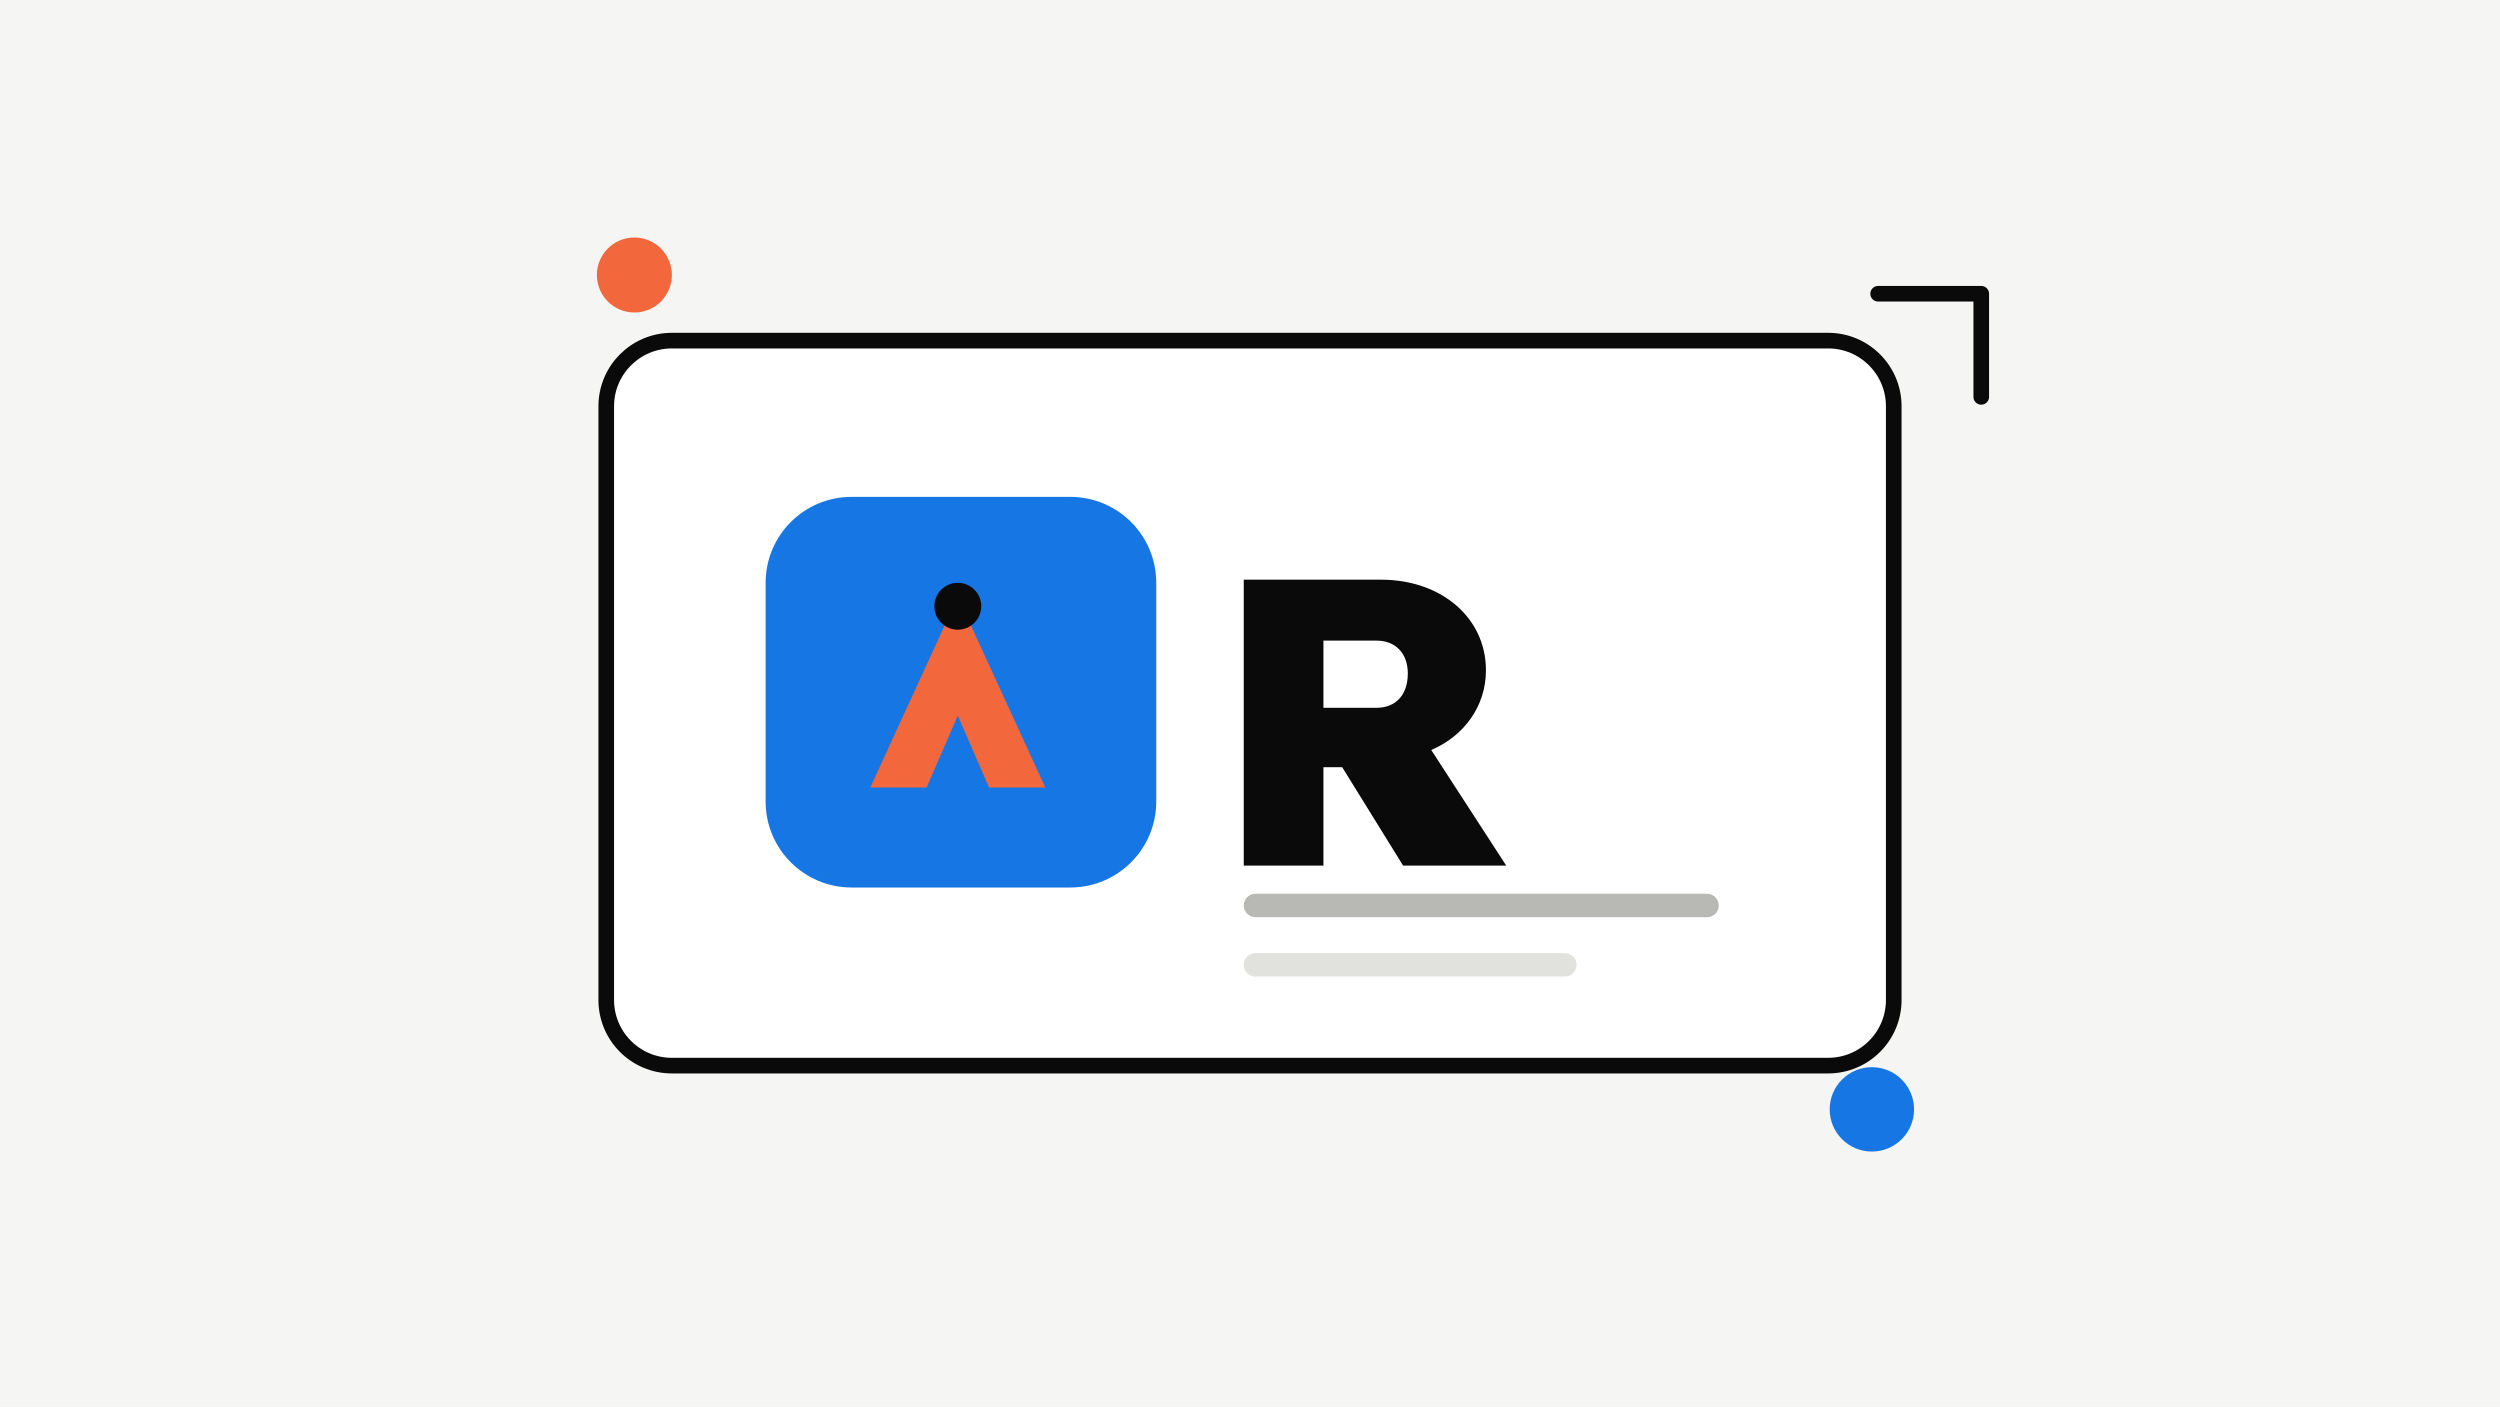
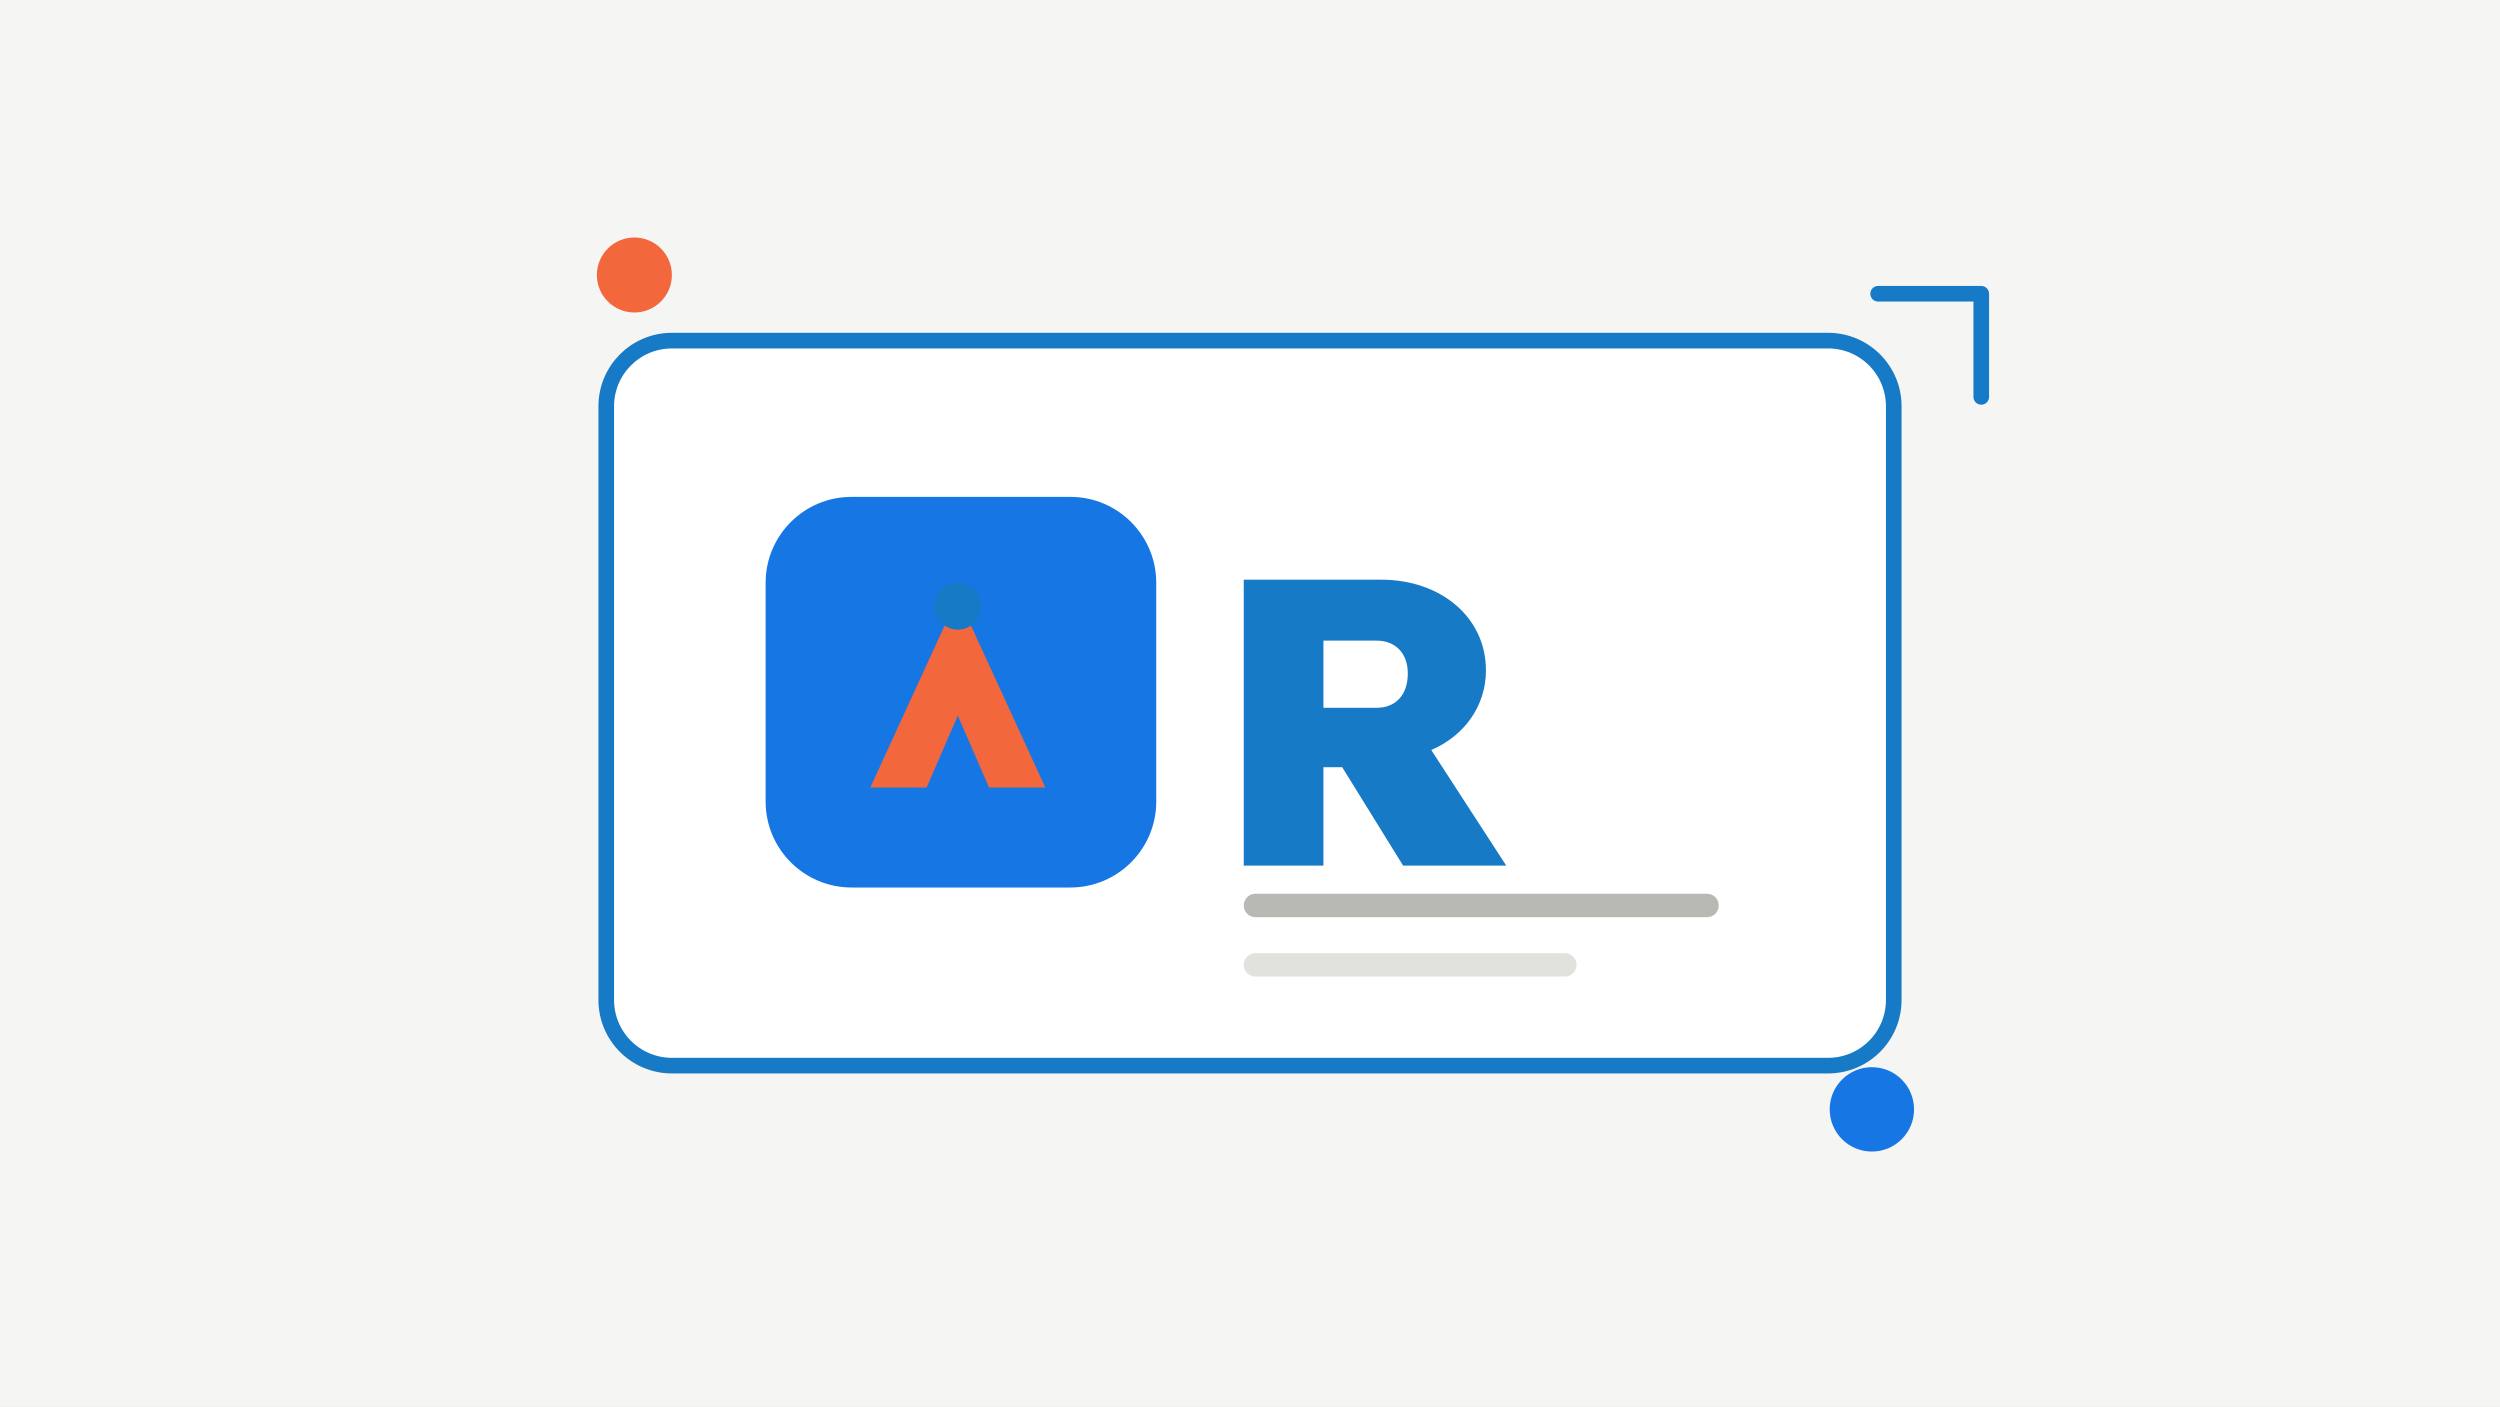
<svg xmlns="http://www.w3.org/2000/svg" width="1600" height="900" viewBox="0 0 1600 900" role="img" aria-labelledby="title desc">
  <rect width="1600" height="900" fill="#F5F5F3" />
-   <rect x="388" y="218" width="824" height="464" rx="42" fill="#FFFFFF" stroke="#0A0A0A" stroke-width="10" />
+   <rect x="388" y="218" width="824" height="464" rx="42" fill="#FFFFFF" stroke="#167ac6" stroke-width="10" />
  <rect x="490" y="318" width="250" height="250" rx="55" fill="#1676E3" />
  <path d="M557 504l56-122 56 122h-36l-20-46-20 46z" fill="#F2683C" />
-   <circle cx="613" cy="388" r="15" fill="#0A0A0A" />
-   <path d="M796 371h88c38 0 67 24 67 58 0 23-14 42-35 51l48 74h-66l-39-63h-12v63h-51zm51 39v43h34c12 0 20-8 20-22 0-13-8-21-20-21z" fill="#0A0A0A" />
+   <circle cx="613" cy="388" r="15" fill="#167ac6" />
+   <path d="M796 371h88c38 0 67 24 67 58 0 23-14 42-35 51l48 74h-66l-39-63h-12v63h-51zm51 39v43h34c12 0 20-8 20-22 0-13-8-21-20-21z" fill="#167ac6" />
  <rect x="796" y="572" width="304" height="15" rx="7.5" fill="#B8B8B5" />
  <rect x="796" y="610" width="213" height="15" rx="7.5" fill="#E1E1DE" />
  <circle cx="406" cy="176" r="24" fill="#F2683C" />
  <circle cx="1198" cy="710" r="27" fill="#1676E3" />
-   <path d="M1202 188h66v66" fill="none" stroke="#0A0A0A" stroke-width="10" stroke-linecap="round" stroke-linejoin="round" />
+   <path d="M1202 188h66v66" fill="none" stroke="#167ac6" stroke-width="10" stroke-linecap="round" stroke-linejoin="round" />
</svg>
